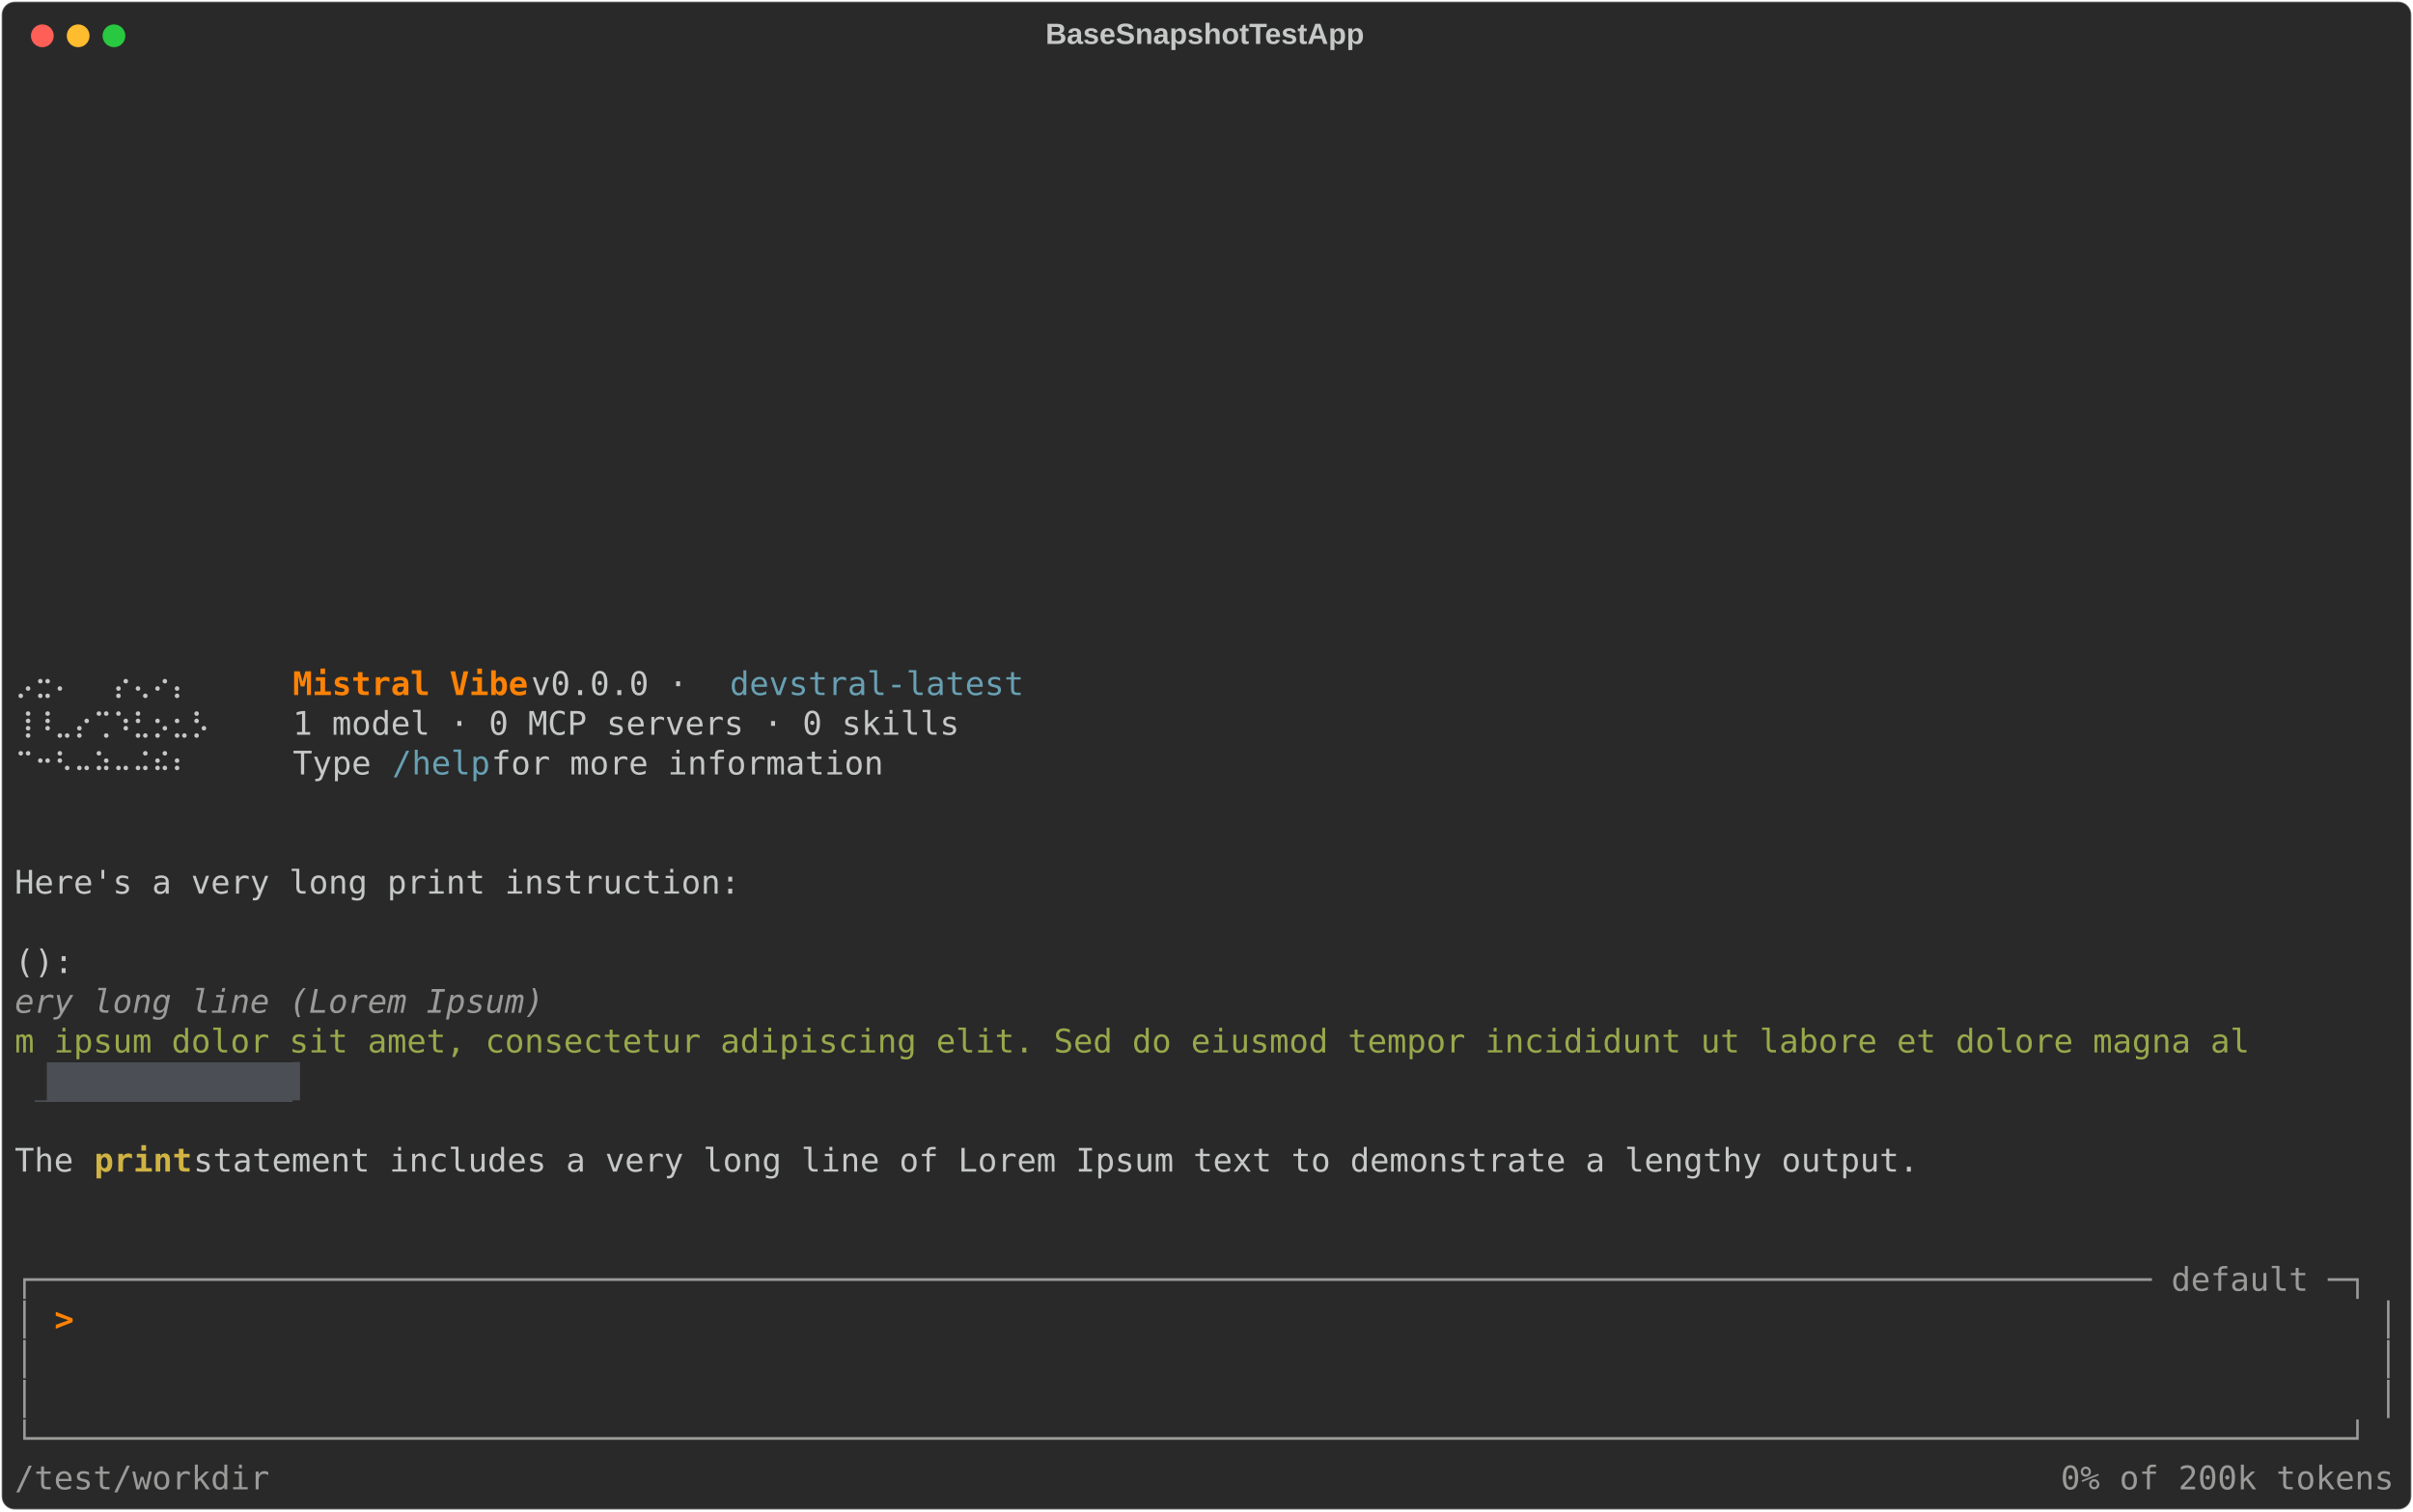
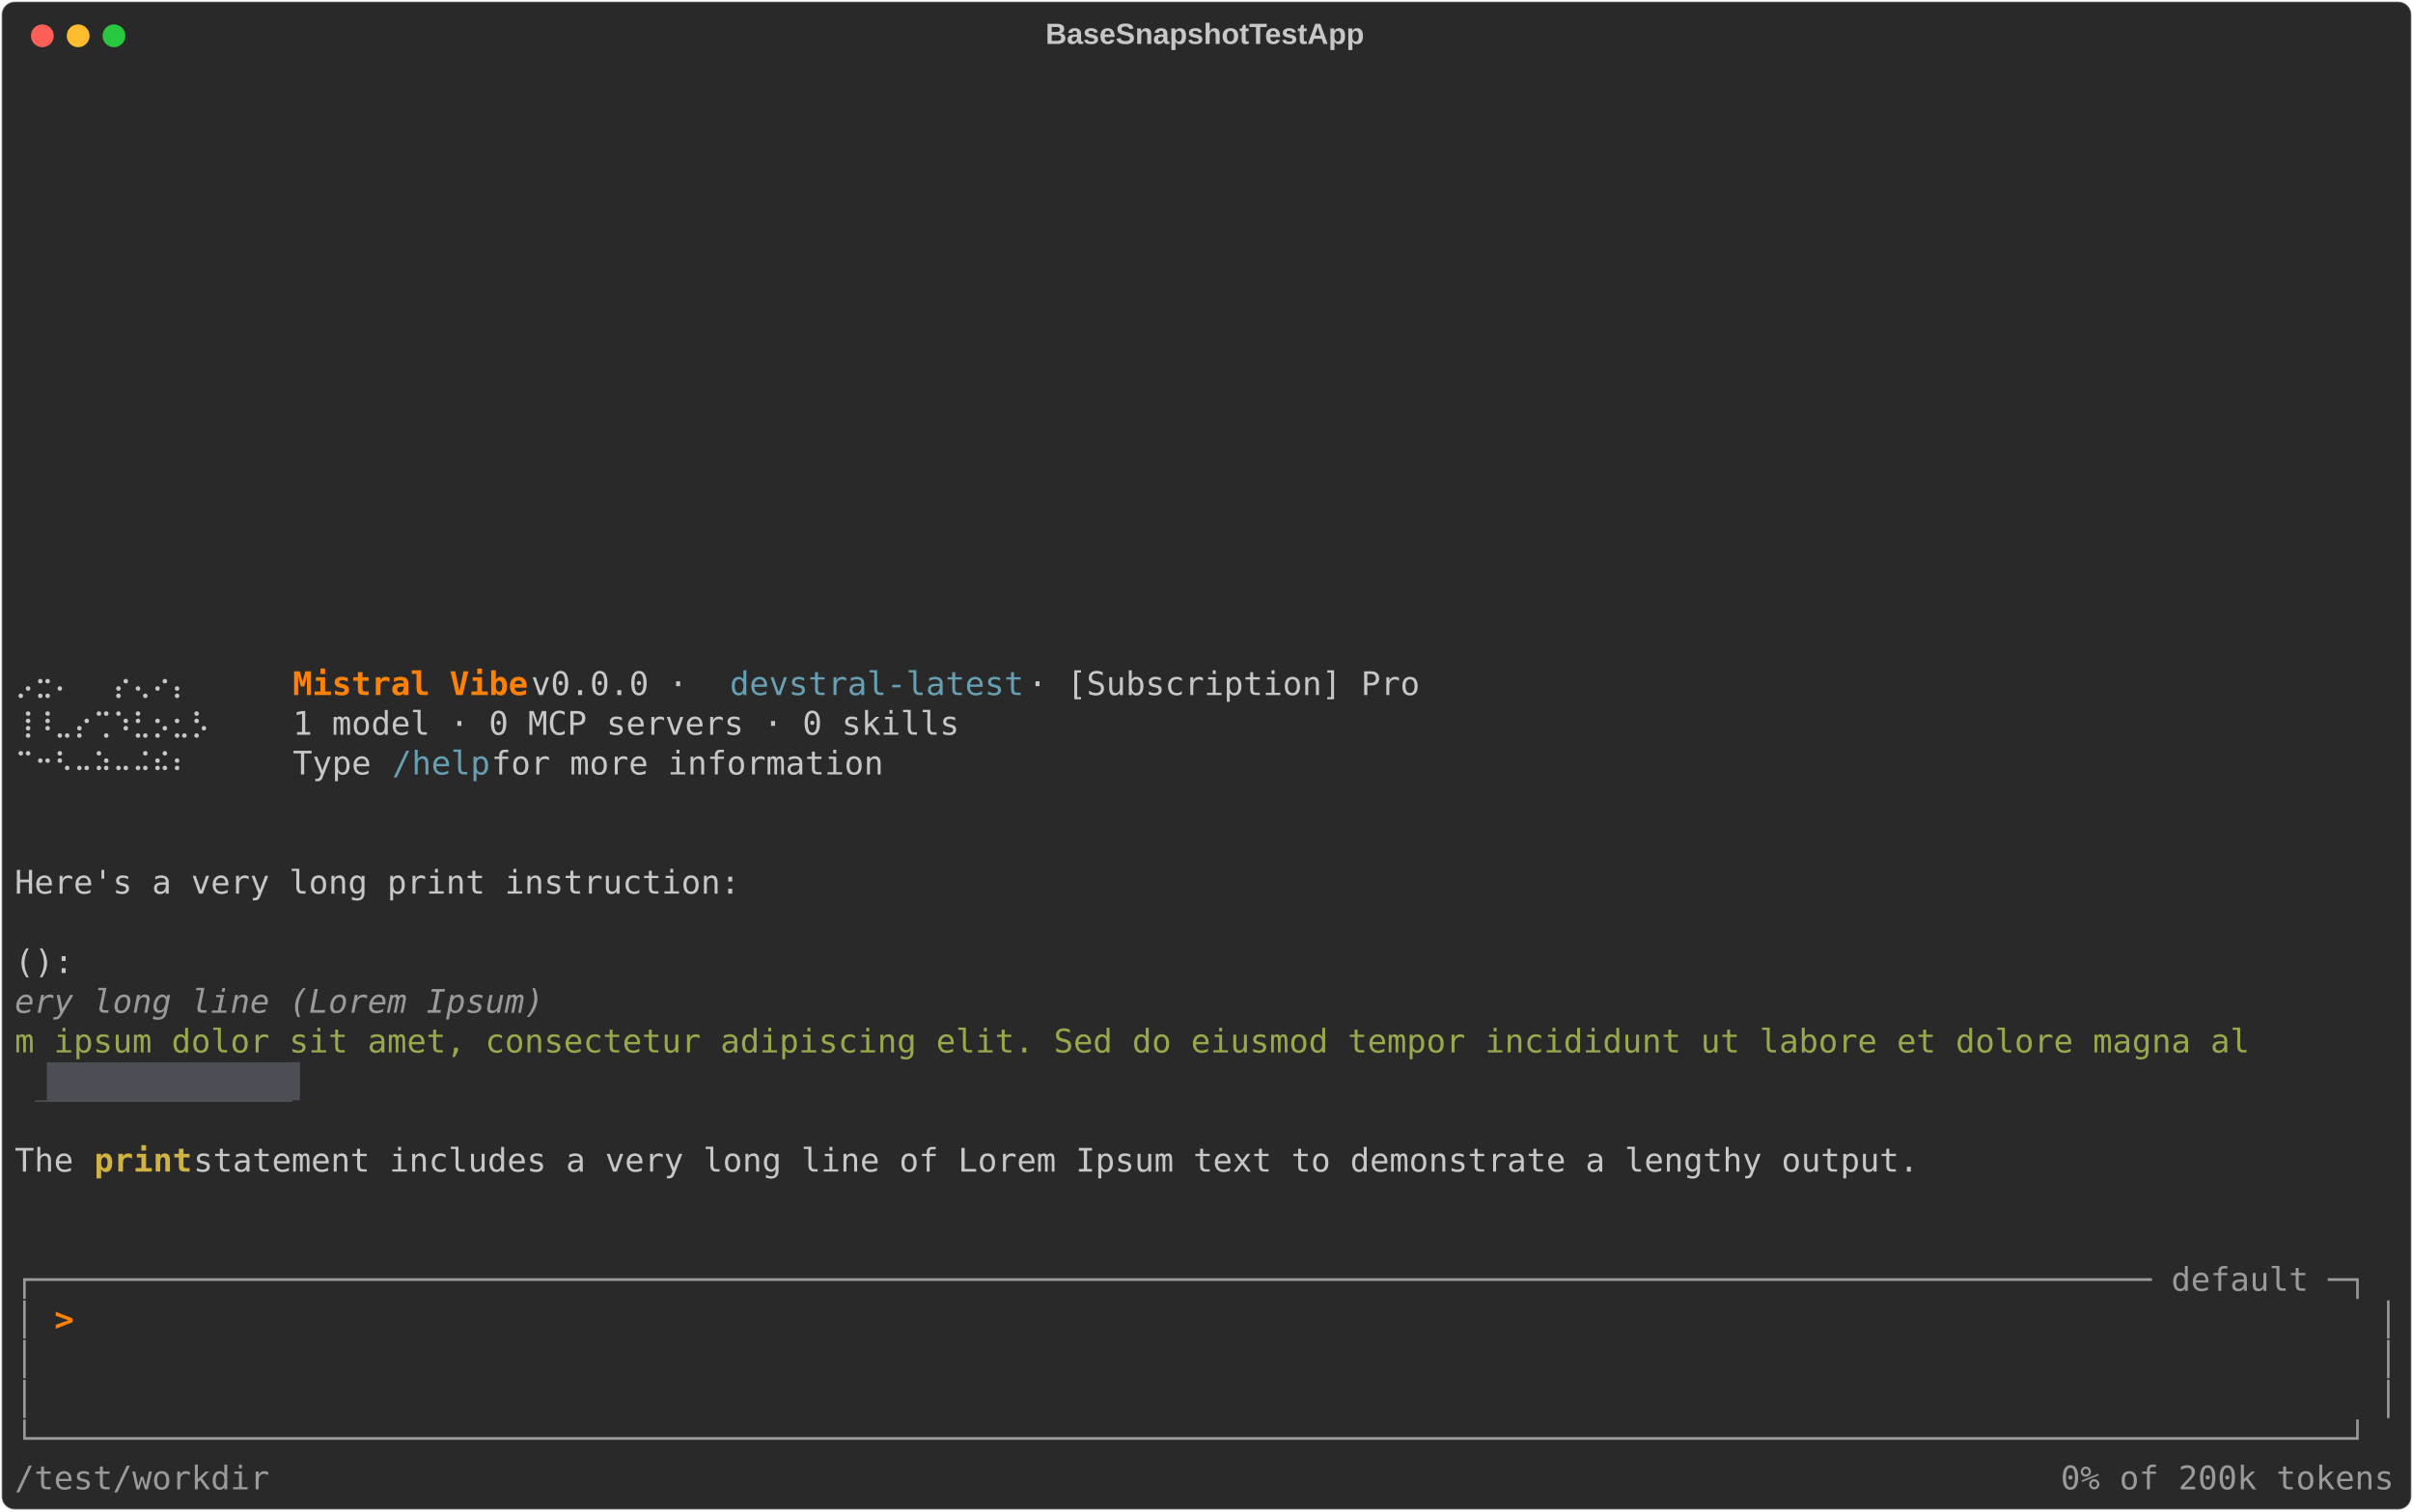
<svg xmlns="http://www.w3.org/2000/svg" class="rich-terminal" viewBox="0 0 1482 928.4">
  <style>

    @font-face {
        font-family: "Fira Code";
        src: local("FiraCode-Regular"),
                url("https://cdnjs.cloudflare.com/ajax/libs/firacode/6.2.0/woff2/FiraCode-Regular.woff2") format("woff2"),
                url("https://cdnjs.cloudflare.com/ajax/libs/firacode/6.2.0/woff/FiraCode-Regular.woff") format("woff");
        font-style: normal;
        font-weight: 400;
    }
    @font-face {
        font-family: "Fira Code";
        src: local("FiraCode-Bold"),
                url("https://cdnjs.cloudflare.com/ajax/libs/firacode/6.2.0/woff2/FiraCode-Bold.woff2") format("woff2"),
                url("https://cdnjs.cloudflare.com/ajax/libs/firacode/6.2.0/woff/FiraCode-Bold.woff") format("woff");
        font-style: bold;
        font-weight: 700;
    }

    .terminal-matrix {
        font-family: Fira Code, monospace;
        font-size: 20px;
        line-height: 24.4px;
        font-variant-east-asian: full-width;
    }

    .terminal-title {
        font-size: 18px;
        font-weight: bold;
        font-family: arial;
    }

    .terminal-r1 { fill: #c5c8c6 }
.terminal-r2 { fill: #ff8205;font-weight: bold }
.terminal-r3 { fill: #68a0b3 }
.terminal-r4 { fill: #9a9b99;font-style: italic; }
.terminal-r5 { fill: #98a84b }
.terminal-r6 { fill: #d2d2d2 }
.terminal-r7 { fill: #292929 }
.terminal-r8 { fill: #4b4e55 }
.terminal-r9 { fill: #d0b344;font-weight: bold }
.terminal-r10 { fill: #9a9b99 }
    </style>
  <defs>
    <clipPath id="terminal-clip-terminal">
      <rect x="0" y="0" width="1463.0" height="877.4" />
    </clipPath>
    <clipPath id="terminal-line-0">
      <rect x="0" y="1.5" width="1464" height="24.65" />
    </clipPath>
    <clipPath id="terminal-line-1">
      <rect x="0" y="25.9" width="1464" height="24.65" />
    </clipPath>
    <clipPath id="terminal-line-2">
      <rect x="0" y="50.3" width="1464" height="24.65" />
    </clipPath>
    <clipPath id="terminal-line-3">
      <rect x="0" y="74.7" width="1464" height="24.65" />
    </clipPath>
    <clipPath id="terminal-line-4">
      <rect x="0" y="99.1" width="1464" height="24.65" />
    </clipPath>
    <clipPath id="terminal-line-5">
      <rect x="0" y="123.5" width="1464" height="24.65" />
    </clipPath>
    <clipPath id="terminal-line-6">
      <rect x="0" y="147.9" width="1464" height="24.65" />
    </clipPath>
    <clipPath id="terminal-line-7">
      <rect x="0" y="172.3" width="1464" height="24.65" />
    </clipPath>
    <clipPath id="terminal-line-8">
      <rect x="0" y="196.7" width="1464" height="24.65" />
    </clipPath>
    <clipPath id="terminal-line-9">
      <rect x="0" y="221.1" width="1464" height="24.65" />
    </clipPath>
    <clipPath id="terminal-line-10">
      <rect x="0" y="245.5" width="1464" height="24.65" />
    </clipPath>
    <clipPath id="terminal-line-11">
      <rect x="0" y="269.9" width="1464" height="24.65" />
    </clipPath>
    <clipPath id="terminal-line-12">
      <rect x="0" y="294.3" width="1464" height="24.65" />
    </clipPath>
    <clipPath id="terminal-line-13">
      <rect x="0" y="318.7" width="1464" height="24.65" />
    </clipPath>
    <clipPath id="terminal-line-14">
      <rect x="0" y="343.1" width="1464" height="24.65" />
    </clipPath>
    <clipPath id="terminal-line-15">
      <rect x="0" y="367.5" width="1464" height="24.65" />
    </clipPath>
    <clipPath id="terminal-line-16">
      <rect x="0" y="391.9" width="1464" height="24.65" />
    </clipPath>
    <clipPath id="terminal-line-17">
      <rect x="0" y="416.3" width="1464" height="24.65" />
    </clipPath>
    <clipPath id="terminal-line-18">
      <rect x="0" y="440.7" width="1464" height="24.65" />
    </clipPath>
    <clipPath id="terminal-line-19">
      <rect x="0" y="465.1" width="1464" height="24.65" />
    </clipPath>
    <clipPath id="terminal-line-20">
      <rect x="0" y="489.5" width="1464" height="24.65" />
    </clipPath>
    <clipPath id="terminal-line-21">
      <rect x="0" y="513.9" width="1464" height="24.65" />
    </clipPath>
    <clipPath id="terminal-line-22">
      <rect x="0" y="538.3" width="1464" height="24.65" />
    </clipPath>
    <clipPath id="terminal-line-23">
      <rect x="0" y="562.7" width="1464" height="24.65" />
    </clipPath>
    <clipPath id="terminal-line-24">
      <rect x="0" y="587.1" width="1464" height="24.65" />
    </clipPath>
    <clipPath id="terminal-line-25">
      <rect x="0" y="611.5" width="1464" height="24.65" />
    </clipPath>
    <clipPath id="terminal-line-26">
      <rect x="0" y="635.9" width="1464" height="24.65" />
    </clipPath>
    <clipPath id="terminal-line-27">
      <rect x="0" y="660.3" width="1464" height="24.65" />
    </clipPath>
    <clipPath id="terminal-line-28">
      <rect x="0" y="684.7" width="1464" height="24.65" />
    </clipPath>
    <clipPath id="terminal-line-29">
      <rect x="0" y="709.1" width="1464" height="24.65" />
    </clipPath>
    <clipPath id="terminal-line-30">
      <rect x="0" y="733.5" width="1464" height="24.65" />
    </clipPath>
    <clipPath id="terminal-line-31">
      <rect x="0" y="757.9" width="1464" height="24.65" />
    </clipPath>
    <clipPath id="terminal-line-32">
      <rect x="0" y="782.3" width="1464" height="24.65" />
    </clipPath>
    <clipPath id="terminal-line-33">
      <rect x="0" y="806.7" width="1464" height="24.65" />
    </clipPath>
    <clipPath id="terminal-line-34">
      <rect x="0" y="831.1" width="1464" height="24.65" />
    </clipPath>
  </defs>
  <rect fill="#292929" stroke="rgba(255,255,255,0.35)" stroke-width="1" x="1" y="1" width="1480" height="926.4" rx="8" />
  <text class="terminal-title" fill="#c5c8c6" text-anchor="middle" x="740" y="27">BaseSnapshotTestApp</text>
  <g transform="translate(26,22)">
    <circle cx="0" cy="0" r="7" fill="#ff5f57" />
    <circle cx="22" cy="0" r="7" fill="#febc2e" />
    <circle cx="44" cy="0" r="7" fill="#28c840" />
  </g>
  <g transform="translate(9, 41)" clip-path="url(#terminal-clip-terminal)">
    <rect fill="#4b4e55" x="12.2" y="611.5" width="158.6" height="24.65" shape-rendering="crispEdges" />
    <g class="terminal-matrix">
      <text class="terminal-r1" x="1464" y="20" textLength="12.2" clip-path="url(#terminal-line-0)">
</text>
      <text class="terminal-r1" x="1464" y="44.4" textLength="12.2" clip-path="url(#terminal-line-1)">
</text>
      <text class="terminal-r1" x="1464" y="68.8" textLength="12.2" clip-path="url(#terminal-line-2)">
</text>
      <text class="terminal-r1" x="1464" y="93.2" textLength="12.2" clip-path="url(#terminal-line-3)">
</text>
      <text class="terminal-r1" x="1464" y="117.6" textLength="12.2" clip-path="url(#terminal-line-4)">
</text>
      <text class="terminal-r1" x="1464" y="142" textLength="12.2" clip-path="url(#terminal-line-5)">
</text>
      <text class="terminal-r1" x="1464" y="166.4" textLength="12.2" clip-path="url(#terminal-line-6)">
</text>
      <text class="terminal-r1" x="1464" y="190.8" textLength="12.2" clip-path="url(#terminal-line-7)">
</text>
      <text class="terminal-r1" x="1464" y="215.2" textLength="12.2" clip-path="url(#terminal-line-8)">
</text>
      <text class="terminal-r1" x="1464" y="239.6" textLength="12.2" clip-path="url(#terminal-line-9)">
</text>
      <text class="terminal-r1" x="1464" y="264" textLength="12.2" clip-path="url(#terminal-line-10)">
</text>
      <text class="terminal-r1" x="1464" y="288.4" textLength="12.2" clip-path="url(#terminal-line-11)">
</text>
      <text class="terminal-r1" x="1464" y="312.8" textLength="12.2" clip-path="url(#terminal-line-12)">
</text>
      <text class="terminal-r1" x="1464" y="337.2" textLength="12.2" clip-path="url(#terminal-line-13)">
</text>
      <text class="terminal-r1" x="1464" y="361.6" textLength="12.2" clip-path="url(#terminal-line-14)">
</text>
      <text class="terminal-r1" x="0" y="386" textLength="134.2" clip-path="url(#terminal-line-15)">  ⡠⣒⠄  ⡔⢄⠔⡄</text>
      <text class="terminal-r2" x="170.8" y="386" textLength="146.4" clip-path="url(#terminal-line-15)">Mistral Vibe</text>
      <text class="terminal-r1" x="317.2" y="386" textLength="122" clip-path="url(#terminal-line-15)"> v0.0.0 · </text>
      <text class="terminal-r3" x="439.2" y="386" textLength="183" clip-path="url(#terminal-line-15)">devstral-latest</text>
+       <text class="terminal-r1" x="622.2" y="386" textLength="256.2" clip-path="url(#terminal-line-15)"> · [Subscription] Pro</text>
      <text class="terminal-r1" x="1464" y="386" textLength="12.2" clip-path="url(#terminal-line-15)">
</text>
      <text class="terminal-r1" x="0" y="410.4" textLength="134.2" clip-path="url(#terminal-line-16)"> ⢸⠸⣀⡔⢉⠱⣃⡢⣂⡣</text>
      <text class="terminal-r1" x="170.8" y="410.4" textLength="414.8" clip-path="url(#terminal-line-16)">1 model · 0 MCP servers · 0 skills</text>
      <text class="terminal-r1" x="1464" y="410.4" textLength="12.2" clip-path="url(#terminal-line-16)">
</text>
      <text class="terminal-r1" x="0" y="434.8" textLength="134.2" clip-path="url(#terminal-line-17)">  ⠉⠒⠣⠤⠵⠤⠬⠮⠆</text>
      <text class="terminal-r1" x="170.8" y="434.8" textLength="61" clip-path="url(#terminal-line-17)">Type </text>
      <text class="terminal-r3" x="231.8" y="434.8" textLength="61" clip-path="url(#terminal-line-17)">/help</text>
      <text class="terminal-r1" x="292.8" y="434.8" textLength="256.2" clip-path="url(#terminal-line-17)"> for more information</text>
      <text class="terminal-r1" x="1464" y="434.8" textLength="12.2" clip-path="url(#terminal-line-17)">
</text>
      <text class="terminal-r1" x="1464" y="459.2" textLength="12.2" clip-path="url(#terminal-line-18)">
</text>
      <text class="terminal-r1" x="1464" y="483.6" textLength="12.2" clip-path="url(#terminal-line-19)">
</text>
      <text class="terminal-r1" x="0" y="508" textLength="451.4" clip-path="url(#terminal-line-20)">Here's a very long print instruction:</text>
      <text class="terminal-r1" x="1464" y="508" textLength="12.2" clip-path="url(#terminal-line-20)">
</text>
      <text class="terminal-r1" x="1464" y="532.4" textLength="12.2" clip-path="url(#terminal-line-21)">
</text>
      <text class="terminal-r1" x="0" y="556.8" textLength="36.6" clip-path="url(#terminal-line-22)">():</text>
      <text class="terminal-r1" x="1464" y="556.8" textLength="12.2" clip-path="url(#terminal-line-22)">
</text>
      <text class="terminal-r4" x="0" y="581.2" textLength="329.4" clip-path="url(#terminal-line-23)">ery long line (Lorem Ipsum)</text>
      <text class="terminal-r1" x="1464" y="581.2" textLength="12.2" clip-path="url(#terminal-line-23)">
</text>
      <text class="terminal-r5" x="0" y="605.6" textLength="1390.8" clip-path="url(#terminal-line-24)">m ipsum dolor sit amet, consectetur adipiscing elit. Sed do eiusmod tempor incididunt ut labore et dolore magna al</text>
      <text class="terminal-r1" x="1464" y="605.6" textLength="12.2" clip-path="url(#terminal-line-24)">
</text>
      <text class="terminal-r7" x="12.2" y="630" textLength="158.6" clip-path="url(#terminal-line-25)">▋            </text>
      <text class="terminal-r8" x="170.8" y="630" textLength="12.2" clip-path="url(#terminal-line-25)">▍</text>
      <text class="terminal-r1" x="1464" y="630" textLength="12.2" clip-path="url(#terminal-line-25)">
</text>
      <text class="terminal-r1" x="1464" y="654.4" textLength="12.2" clip-path="url(#terminal-line-26)">
</text>
      <text class="terminal-r1" x="0" y="678.8" textLength="48.8" clip-path="url(#terminal-line-27)">The </text>
      <text class="terminal-r9" x="48.8" y="678.8" textLength="61" clip-path="url(#terminal-line-27)">print</text>
      <text class="terminal-r1" x="109.8" y="678.8" textLength="1085.8" clip-path="url(#terminal-line-27)"> statement includes a very long line of Lorem Ipsum text to demonstrate a lengthy output.</text>
      <text class="terminal-r1" x="1464" y="678.8" textLength="12.2" clip-path="url(#terminal-line-27)">
</text>
      <text class="terminal-r1" x="1464" y="703.2" textLength="12.2" clip-path="url(#terminal-line-28)">
</text>
      <text class="terminal-r1" x="1464" y="727.6" textLength="12.2" clip-path="url(#terminal-line-29)">
</text>
      <text class="terminal-r10" x="0" y="752" textLength="1464" clip-path="url(#terminal-line-30)">┌──────────────────────────────────────────────────────────────────────────────────────────────────────────── default ─┐</text>
      <text class="terminal-r1" x="1464" y="752" textLength="12.2" clip-path="url(#terminal-line-30)">
</text>
      <text class="terminal-r10" x="0" y="776.4" textLength="12.2" clip-path="url(#terminal-line-31)">│</text>
      <text class="terminal-r2" x="24.4" y="776.4" textLength="12.2" clip-path="url(#terminal-line-31)">&gt;</text>
      <text class="terminal-r10" x="1451.8" y="776.4" textLength="12.2" clip-path="url(#terminal-line-31)">│</text>
      <text class="terminal-r1" x="1464" y="776.4" textLength="12.2" clip-path="url(#terminal-line-31)">
</text>
      <text class="terminal-r10" x="0" y="800.8" textLength="12.2" clip-path="url(#terminal-line-32)">│</text>
      <text class="terminal-r10" x="1451.8" y="800.8" textLength="12.2" clip-path="url(#terminal-line-32)">│</text>
      <text class="terminal-r1" x="1464" y="800.8" textLength="12.2" clip-path="url(#terminal-line-32)">
</text>
      <text class="terminal-r10" x="0" y="825.2" textLength="12.2" clip-path="url(#terminal-line-33)">│</text>
      <text class="terminal-r10" x="1451.8" y="825.2" textLength="12.2" clip-path="url(#terminal-line-33)">│</text>
      <text class="terminal-r1" x="1464" y="825.2" textLength="12.2" clip-path="url(#terminal-line-33)">
</text>
      <text class="terminal-r10" x="0" y="849.6" textLength="1464" clip-path="url(#terminal-line-34)">└──────────────────────────────────────────────────────────────────────────────────────────────────────────────────────┘</text>
      <text class="terminal-r1" x="1464" y="849.6" textLength="12.2" clip-path="url(#terminal-line-34)">
</text>
      <text class="terminal-r10" x="0" y="874" textLength="158.6" clip-path="url(#terminal-line-35)">/test/workdir</text>
      <text class="terminal-r10" x="1256.6" y="874" textLength="207.4" clip-path="url(#terminal-line-35)">0% of 200k tokens</text>
    </g>
  </g>
</svg>
